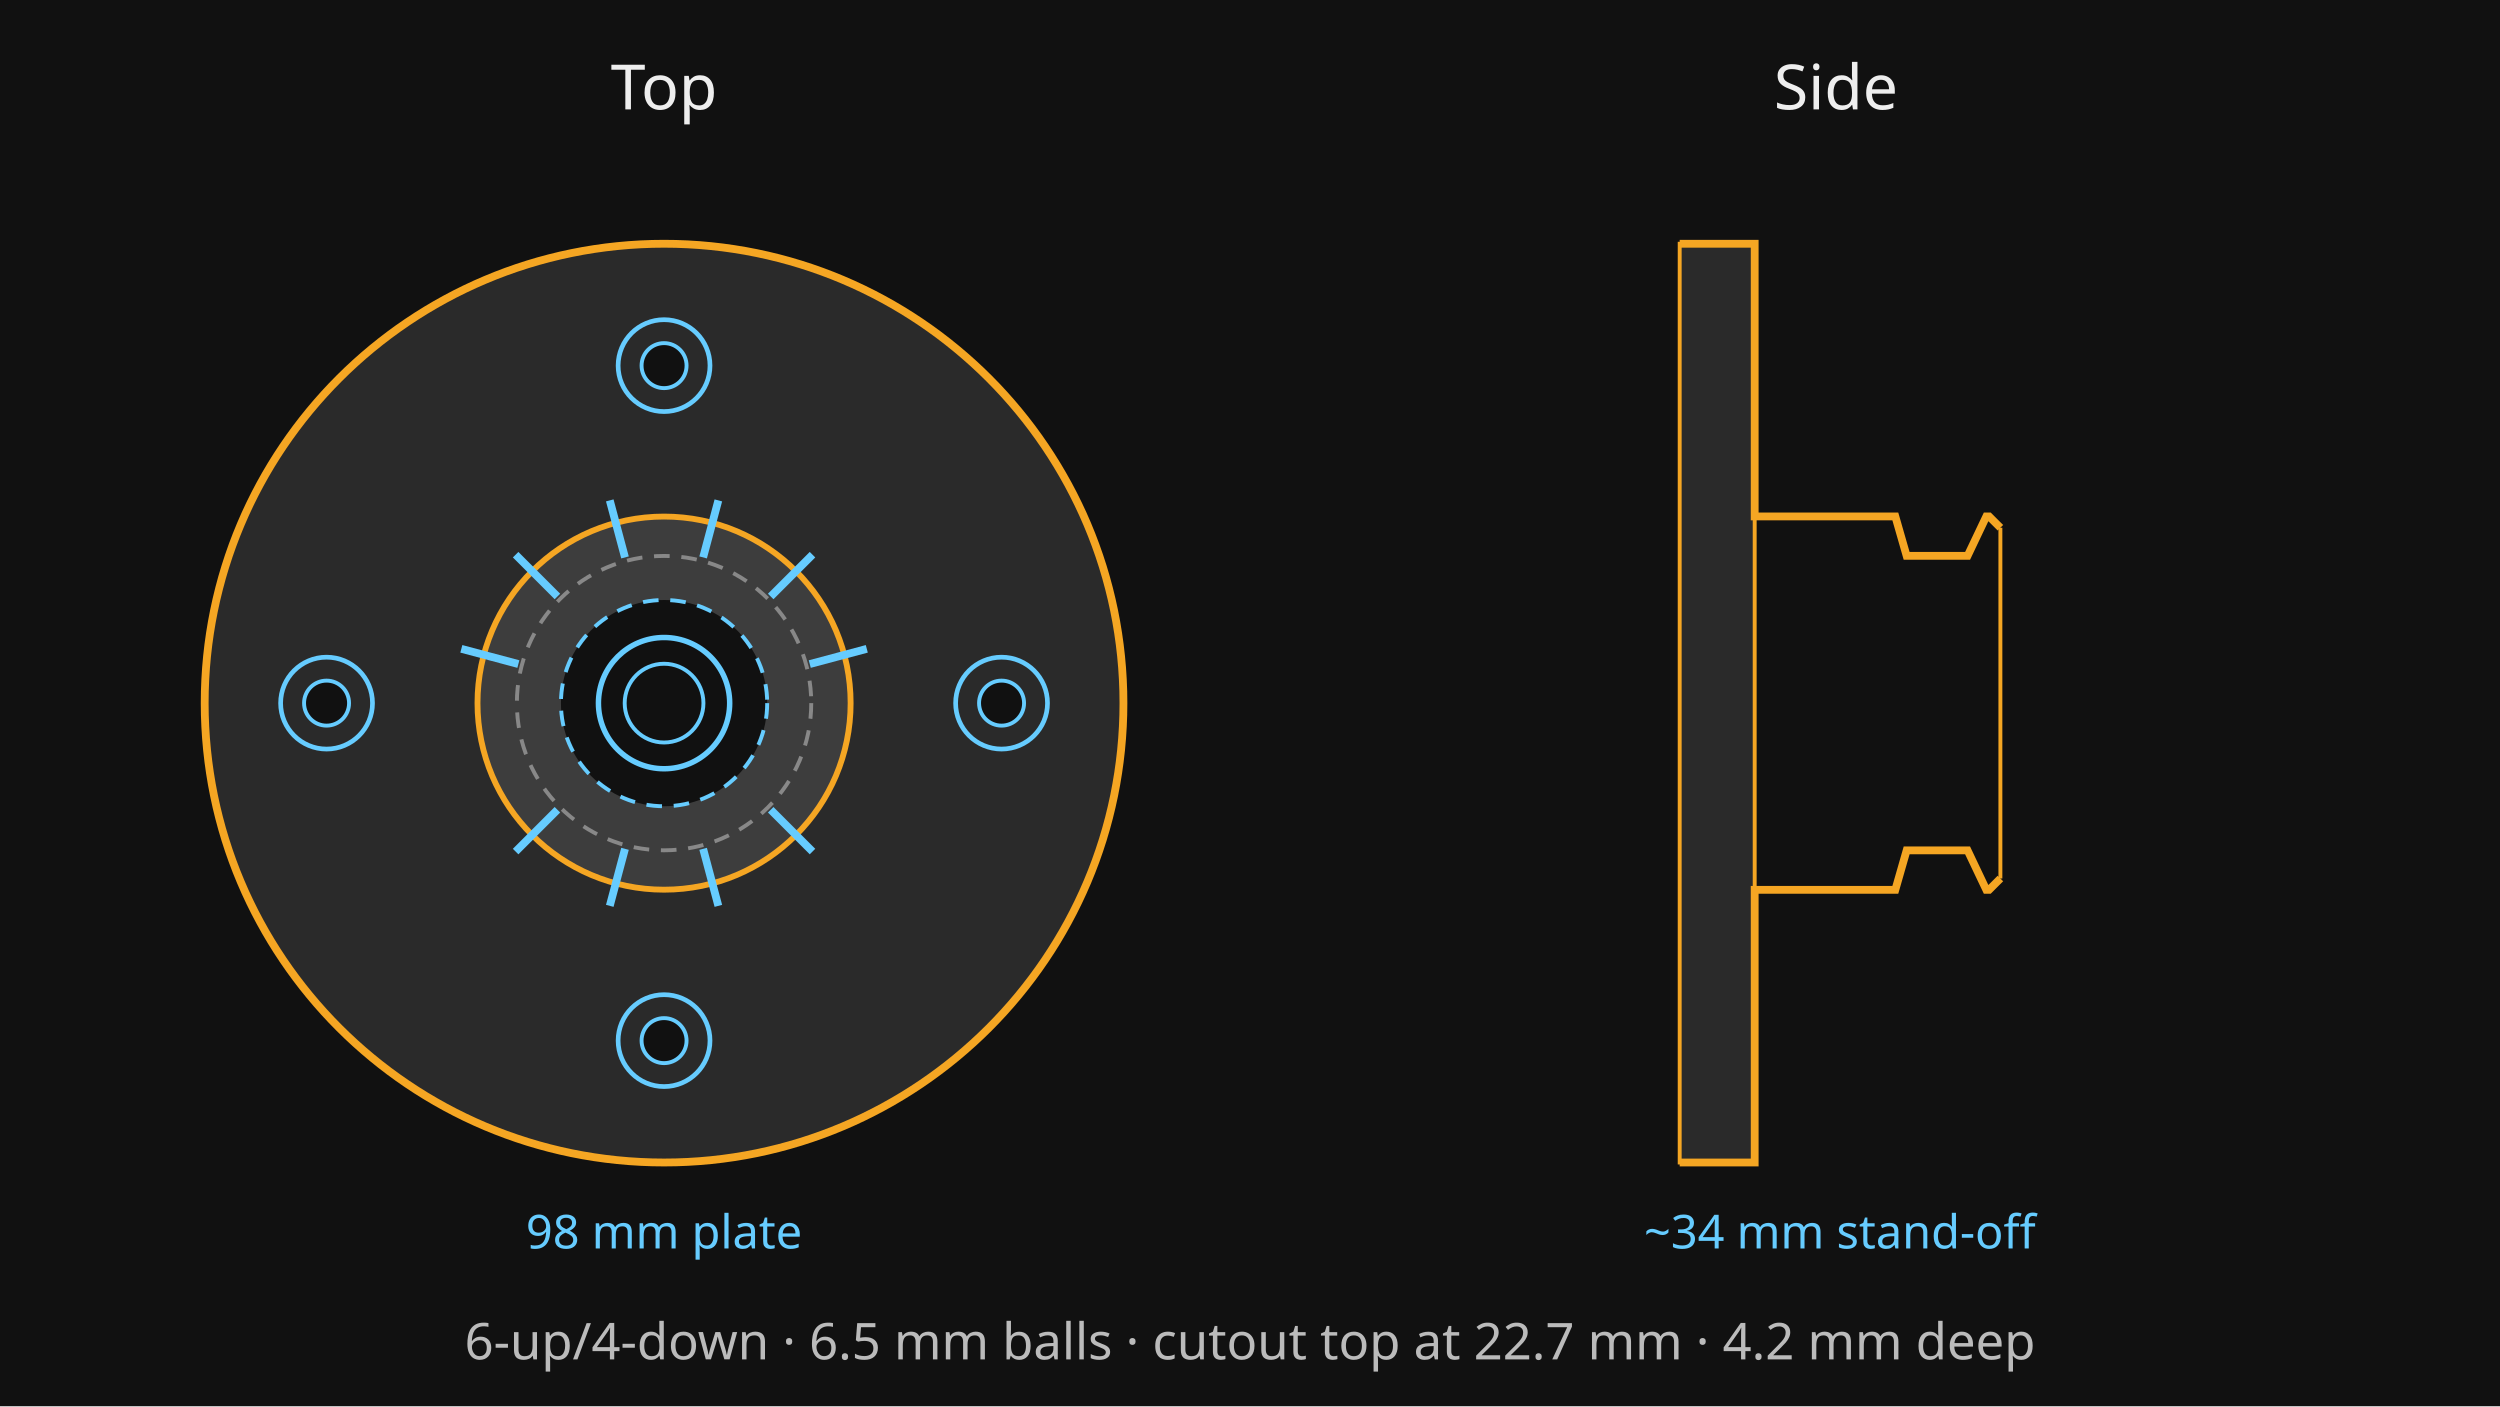
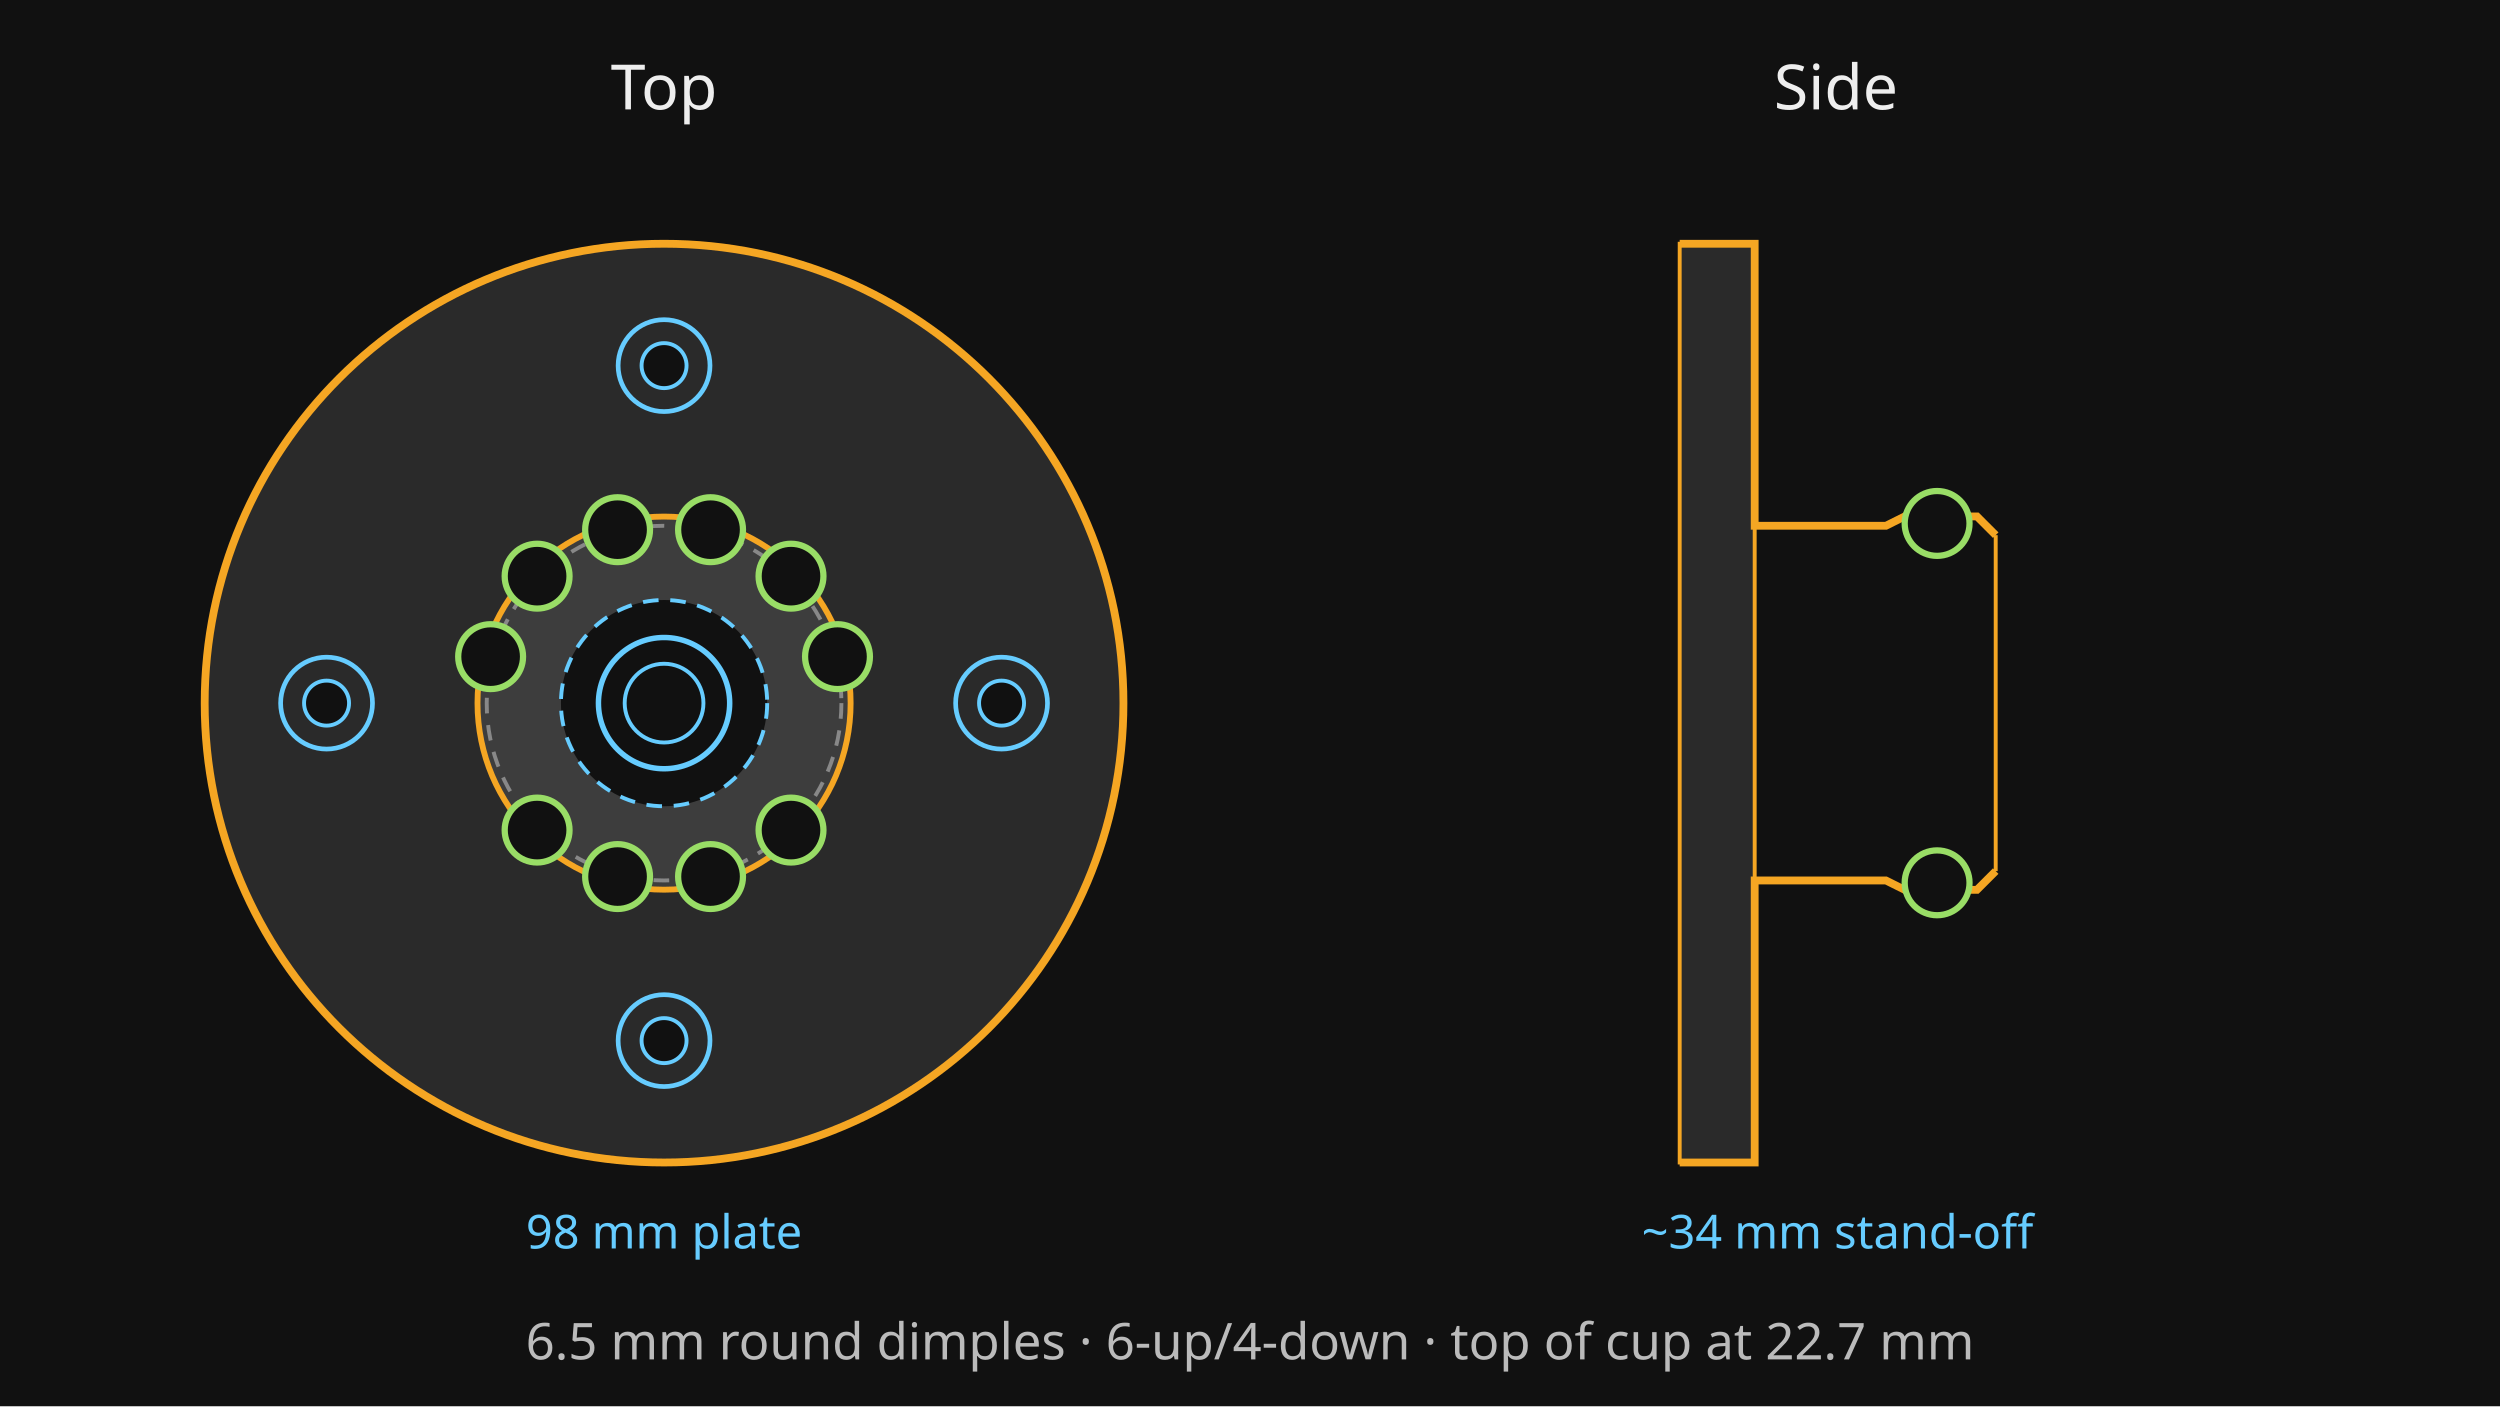
<svg xmlns="http://www.w3.org/2000/svg" width="640" height="360" viewBox="0 0 640 360">
  <rect width="100%" height="100%" fill="#111" />
  <text x="170" y="28" fill="#eee" font-family="system-ui,sans-serif" font-size="16" text-anchor="middle">Top</text>
  <text x="470" y="28" fill="#eee" font-family="system-ui,sans-serif" font-size="16" text-anchor="middle">Side</text>
-   <text x="320" y="348" fill="#bbb" font-family="system-ui,sans-serif" font-size="13" text-anchor="middle">6-up/4-down  ·  6.5 mm balls  ·  cutout top at 22.7 mm  ·  4.2 mm deep</text>
+   <text x="320" y="348" fill="#bbb" font-family="system-ui,sans-serif" font-size="13" text-anchor="middle">6.5 mm round dimples  ·  6-up/4-down  ·  top of cup at 22.7 mm</text>
  <circle cx="170" cy="180" r="117.6" fill="#2a2a2a" stroke="#f5a623" stroke-width="2" />
  <circle cx="170" cy="180" r="47.76" fill="#3d3d3d" stroke="#f5a623" stroke-width="1.5" />
-   <circle cx="170" cy="180" r="37.68" fill="none" stroke="#888" stroke-dasharray="4 3" />
-   <line x1="207.3" y1="170.0" x2="221.9" y2="166.1" stroke="#6cf" stroke-width="2" />
-   <line x1="197.3" y1="152.7" x2="208.0" y2="142.0" stroke="#6cf" stroke-width="2" />
-   <line x1="180.0" y1="142.7" x2="183.9" y2="128.1" stroke="#6cf" stroke-width="2" />
-   <line x1="160.0" y1="142.7" x2="156.1" y2="128.1" stroke="#6cf" stroke-width="2" />
-   <line x1="142.7" y1="152.7" x2="132.0" y2="142.0" stroke="#6cf" stroke-width="2" />
-   <line x1="132.7" y1="170.0" x2="118.1" y2="166.1" stroke="#6cf" stroke-width="2" />
-   <line x1="142.7" y1="207.3" x2="132.0" y2="218.0" stroke="#6cf" stroke-width="2" />
-   <line x1="160.0" y1="217.3" x2="156.1" y2="231.9" stroke="#6cf" stroke-width="2" />
-   <line x1="180.0" y1="217.3" x2="183.9" y2="231.9" stroke="#6cf" stroke-width="2" />
-   <line x1="197.3" y1="207.3" x2="208.0" y2="218.0" stroke="#6cf" stroke-width="2" />
+   <circle cx="170" cy="180" r="45.4" fill="none" stroke="#888" stroke-dasharray="4 3" />
+   <circle cx="214.4" cy="168.1" r="8.3" fill="#111" stroke="#9d6" stroke-width="1.6" />
+   <circle cx="202.5" cy="147.5" r="8.3" fill="#111" stroke="#9d6" stroke-width="1.6" />
+   <circle cx="181.9" cy="135.6" r="8.3" fill="#111" stroke="#9d6" stroke-width="1.6" />
+   <circle cx="158.1" cy="135.6" r="8.3" fill="#111" stroke="#9d6" stroke-width="1.6" />
+   <circle cx="137.5" cy="147.5" r="8.3" fill="#111" stroke="#9d6" stroke-width="1.6" />
+   <circle cx="125.6" cy="168.1" r="8.3" fill="#111" stroke="#9d6" stroke-width="1.6" />
+   <circle cx="137.5" cy="212.5" r="8.3" fill="#111" stroke="#9d6" stroke-width="1.6" />
+   <circle cx="158.1" cy="224.4" r="8.3" fill="#111" stroke="#9d6" stroke-width="1.6" />
+   <circle cx="181.9" cy="224.4" r="8.3" fill="#111" stroke="#9d6" stroke-width="1.6" />
+   <circle cx="202.5" cy="212.5" r="8.3" fill="#111" stroke="#9d6" stroke-width="1.6" />
  <circle cx="170" cy="180" r="26.4" fill="#111" stroke="#6cf" stroke-dasharray="4 3" />
  <circle cx="170" cy="180" r="16.8" fill="none" stroke="#6cf" stroke-width="1.4" />
  <circle cx="170" cy="180" r="10.08" fill="#111" stroke="#6cf" />
  <circle cx="256.4" cy="180.0" r="11.76" fill="none" stroke="#6cf" stroke-width="1.2" />
  <circle cx="256.4" cy="180.0" r="5.76" fill="#111" stroke="#6cf" />
  <circle cx="170.0" cy="93.6" r="11.76" fill="none" stroke="#6cf" stroke-width="1.2" />
  <circle cx="170.0" cy="93.6" r="5.76" fill="#111" stroke="#6cf" />
  <circle cx="83.6" cy="180.0" r="11.76" fill="none" stroke="#6cf" stroke-width="1.2" />
  <circle cx="83.6" cy="180.0" r="5.76" fill="#111" stroke="#6cf" />
  <circle cx="170.0" cy="266.4" r="11.76" fill="none" stroke="#6cf" stroke-width="1.2" />
  <circle cx="170.0" cy="266.4" r="5.76" fill="#111" stroke="#6cf" />
  <rect x="430.0" y="62.4" width="19.2" height="235.2" fill="#2a2a2a" stroke="#f5a623" />
-   <polyline points="430.0,62.4 449.2,62.4 449.2,132.2 485.2,132.2 488.1,142.3 503.7,142.3 508.5,132.2 509.2,132.2 512.1,135.1" fill="none" stroke="#f5a623" stroke-width="2" />
-   <polyline points="430.0,297.6 449.2,297.6 449.2,227.8 485.2,227.8 488.1,217.7 503.7,217.7 508.5,227.8 509.2,227.8 512.1,224.9" fill="none" stroke="#f5a623" stroke-width="2" />
-   <line x1="512.1" y1="135.1" x2="512.1" y2="224.9" stroke="#f5a623" />
+   <polyline points="430.0,62.4 449.2,62.4 449.2,134.6 482.8,134.6 487.6,132.2 506.1,132.2 510.9,137.0" fill="none" stroke="#f5a623" stroke-width="2" />
+   <polyline points="430.0,297.6 449.2,297.6 449.2,225.4 482.8,225.4 487.6,227.8 506.1,227.8 510.9,223.0" fill="none" stroke="#f5a623" stroke-width="2" />
+   <line x1="510.9" y1="137.0" x2="510.9" y2="223.0" stroke="#f5a623" />
+   <circle cx="495.9" cy="134.0" r="8.3" fill="#111" stroke="#9d6" stroke-width="1.6" />
+   <circle cx="495.9" cy="226.0" r="8.3" fill="#111" stroke="#9d6" stroke-width="1.6" />
  <text x="170" y="319.6" fill="#6cf" font-family="system-ui,sans-serif" font-size="12" text-anchor="middle">98 mm plate</text>
-   <text x="471.0" y="319.6" fill="#6cf" font-family="system-ui,sans-serif" font-size="12" text-anchor="middle">~34 mm stand-off</text>
+   <text x="470.4" y="319.6" fill="#6cf" font-family="system-ui,sans-serif" font-size="12" text-anchor="middle">~34 mm stand-off</text>
</svg>
